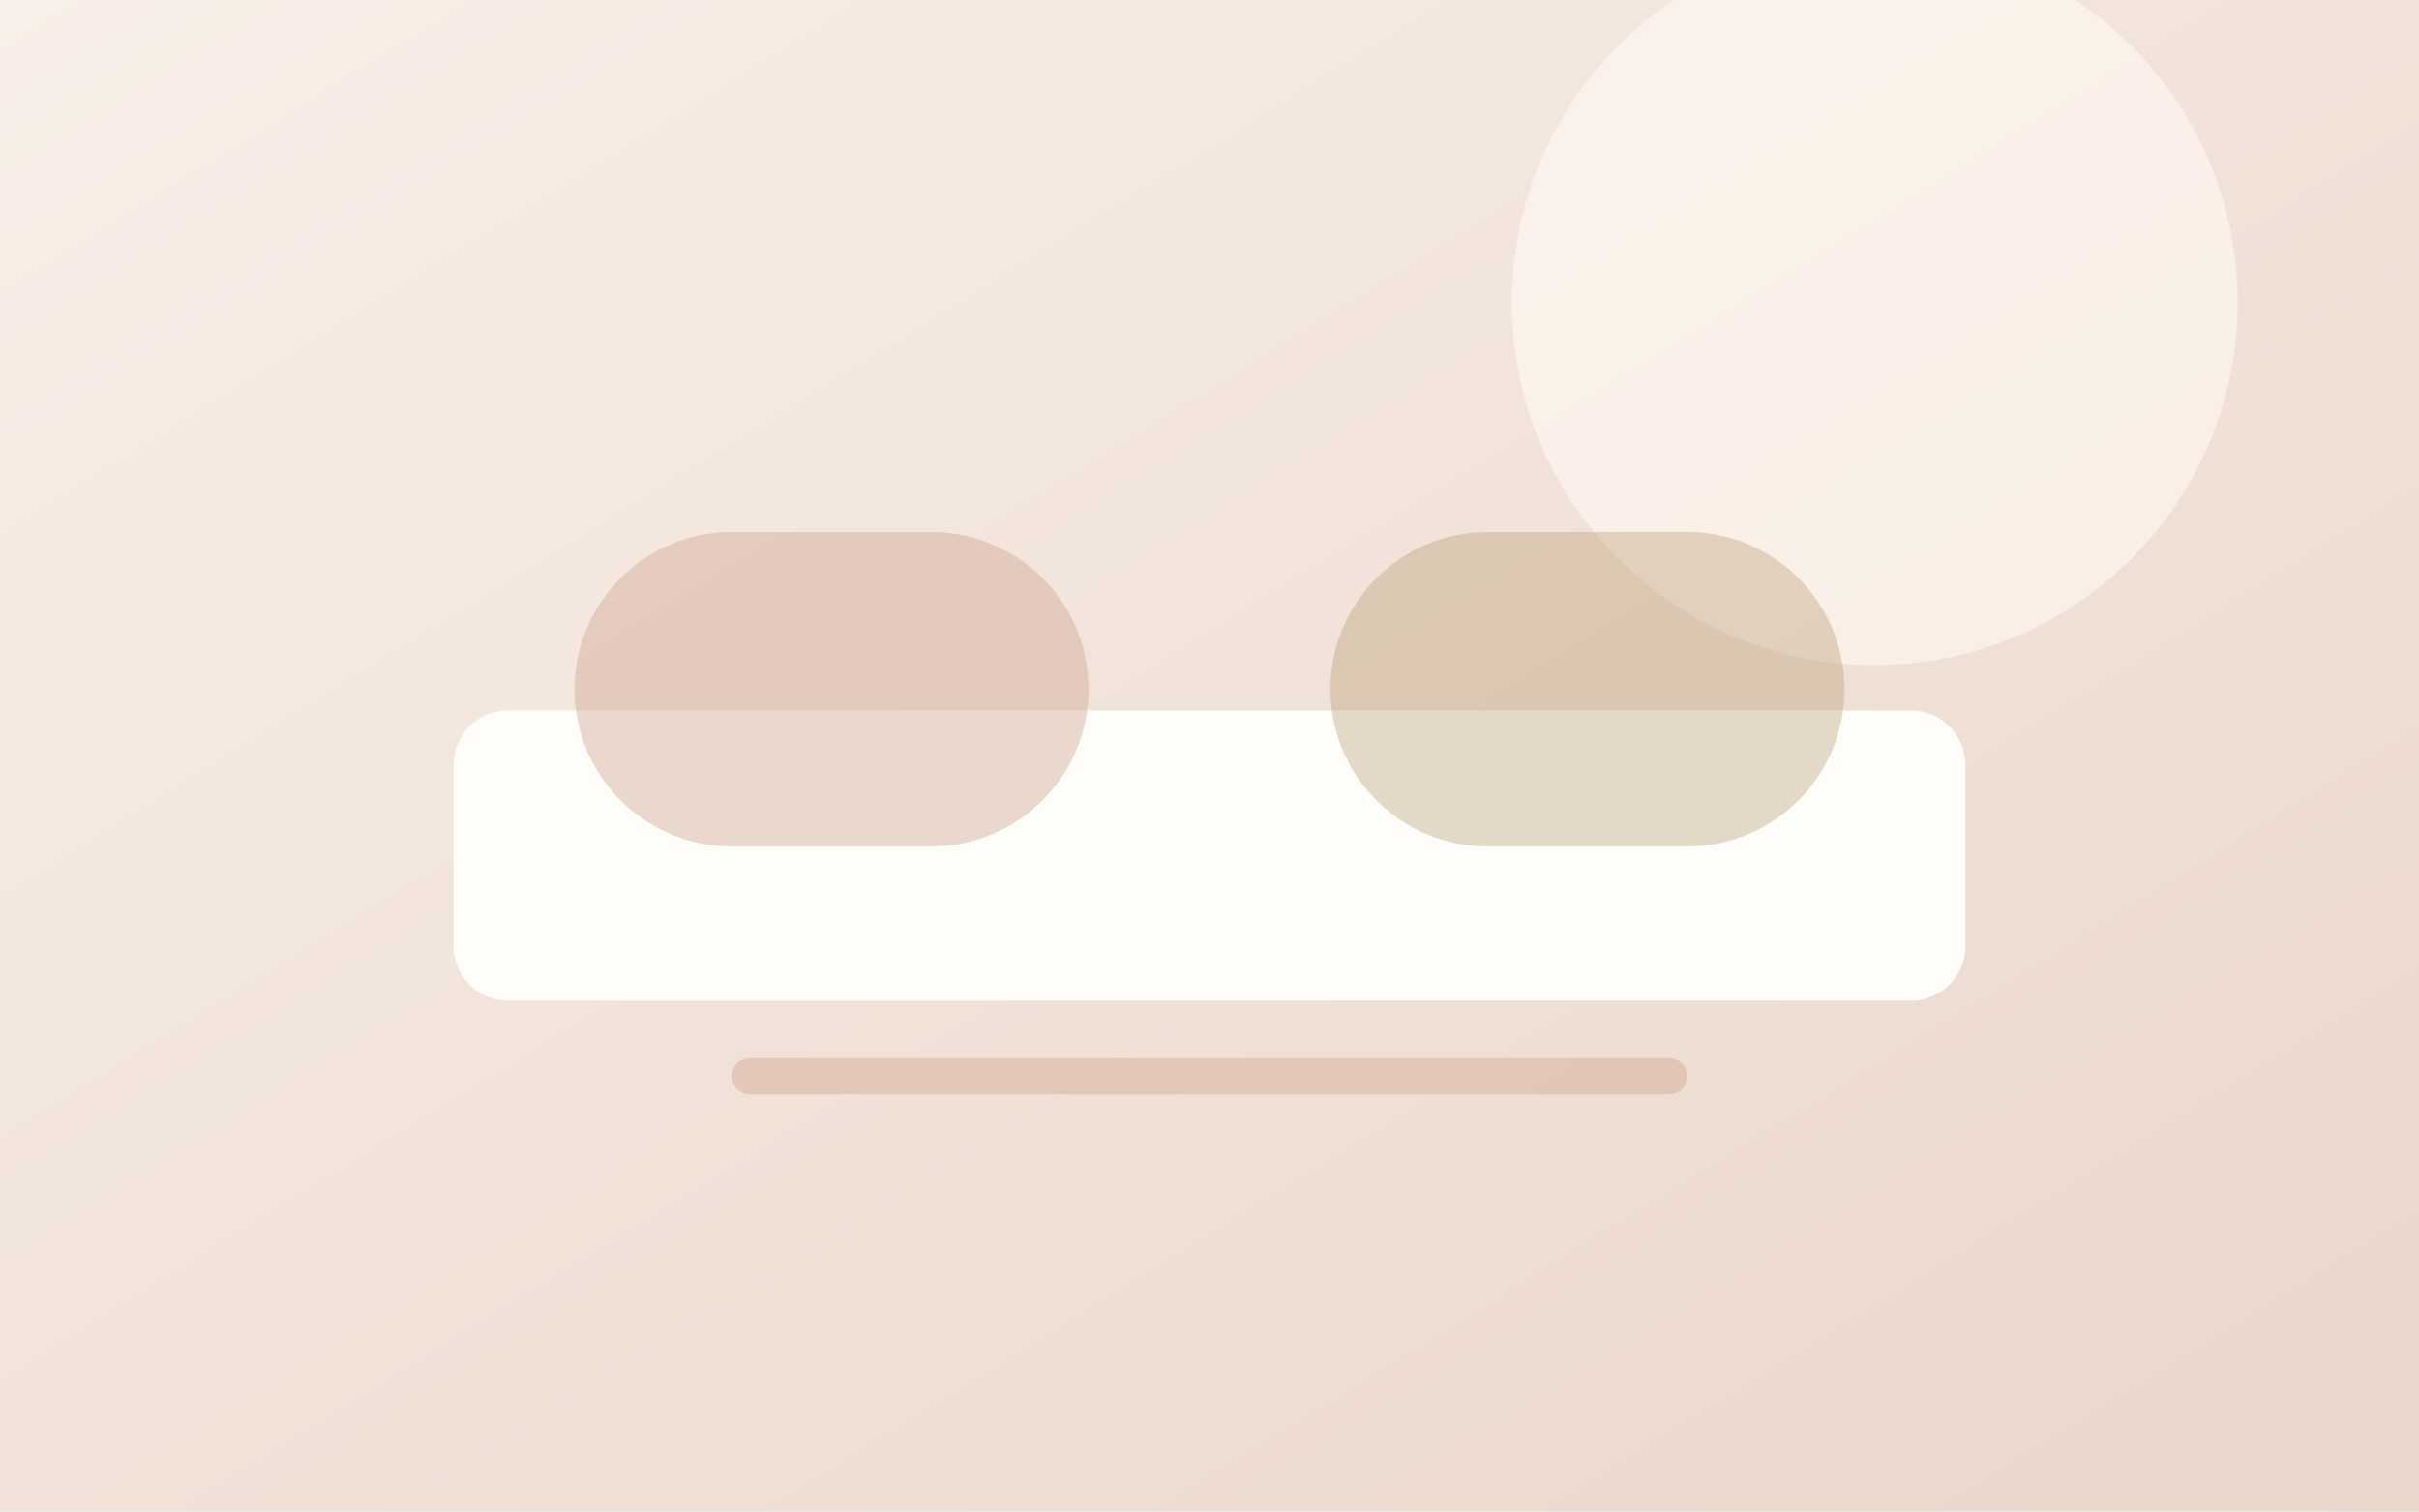
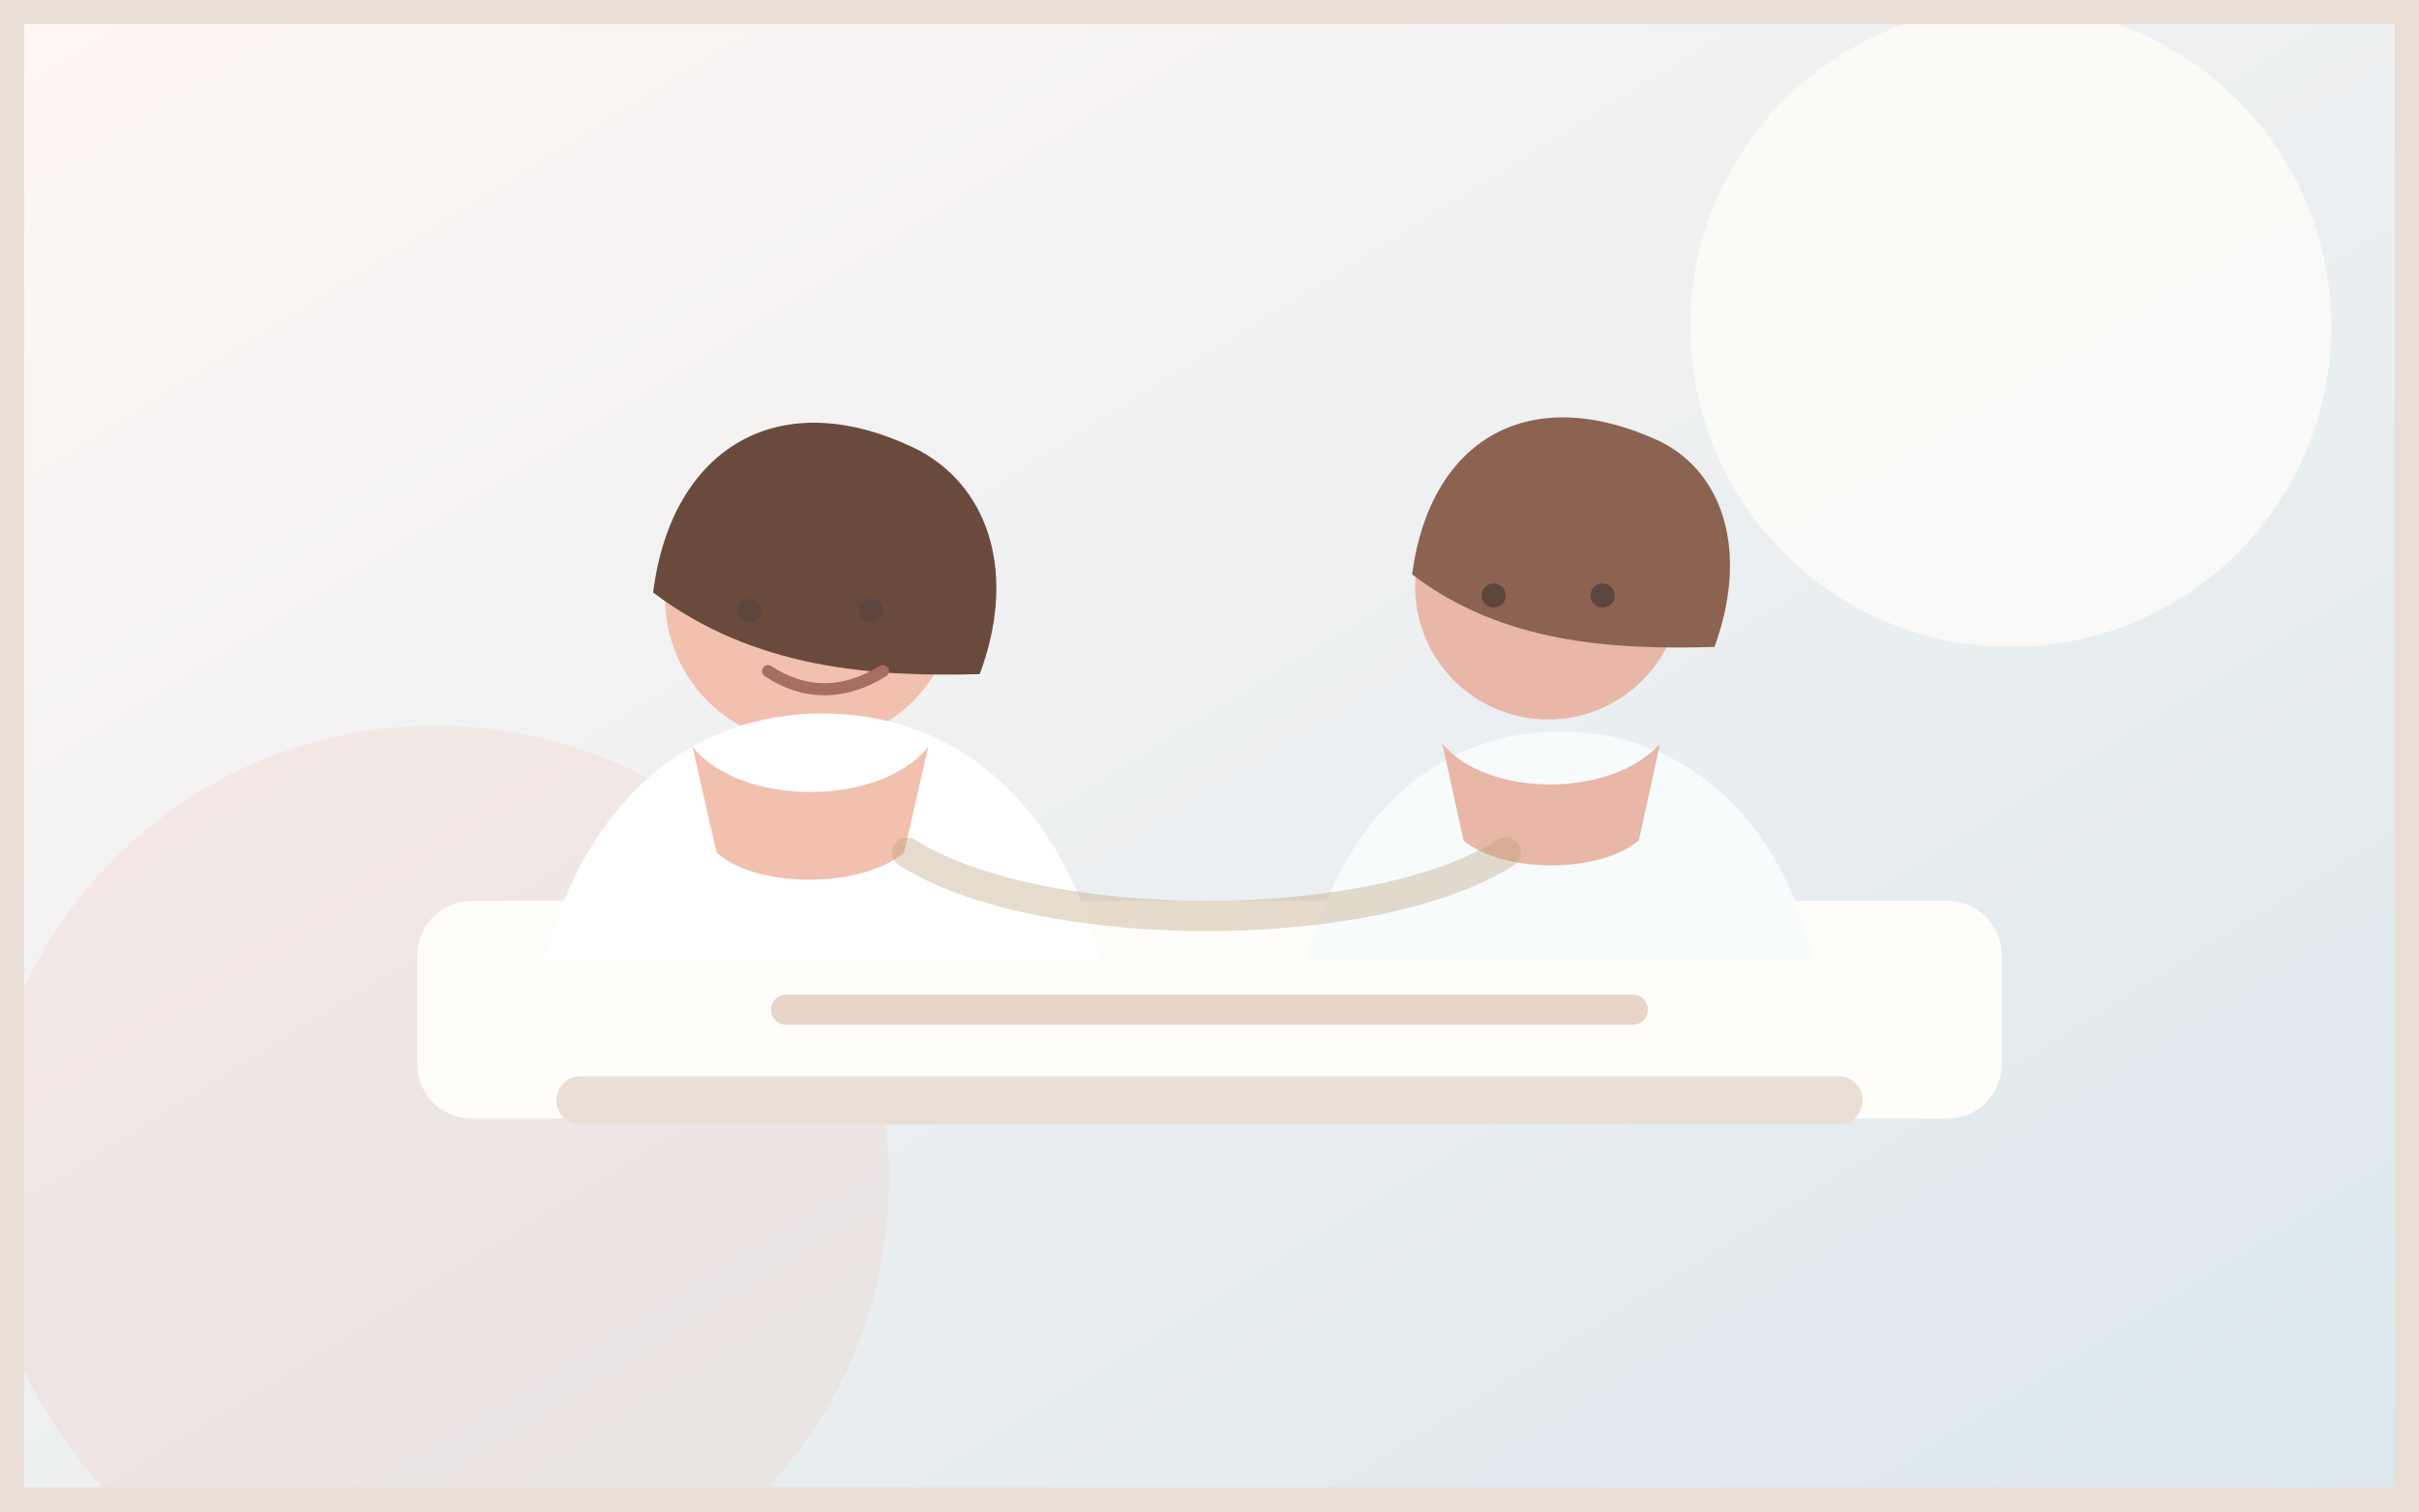
<svg xmlns="http://www.w3.org/2000/svg" viewBox="0 0 800 500" role="img" aria-labelledby="title">
  <defs>
    <linearGradient id="bg" x1="0" x2="1" y1="0" y2="1">
-       <stop offset="0" stop-color="#f8efe8" />
-       <stop offset="1" stop-color="#ead6ca" />
+       <stop offset="0" stop-color="#fff7f4" />
+       <stop offset="1" stop-color="#dbe8ee" />
    </linearGradient>
  </defs>
  <rect width="800" height="500" fill="url(#bg)" />
-   <circle cx="620" cy="100" r="120" fill="#fff8f2" opacity=".62" />
-   <rect x="150" y="235" width="500" height="96" rx="18" fill="#fffdf9" />
-   <rect x="190" y="176" width="170" height="104" rx="52" fill="#cfa48f" opacity=".42" />
-   <rect x="440" y="176" width="170" height="104" rx="52" fill="#b89b74" opacity=".38" />
-   <rect x="242" y="350" width="316" height="12" rx="6" fill="#cfa48f" opacity=".42" />
+   <circle cx="665" cy="108" r="106" fill="#fffdf9" opacity=".72" />
+   <circle cx="144" cy="390" r="150" fill="#f1c0af" opacity=".2" />
+   <rect x="138" y="298" width="524" height="72" rx="18" fill="#fffdf9" />
+   <rect x="184" y="356" width="432" height="16" rx="8" fill="#eadfd6" />
+   <circle cx="268" cy="198" r="48" fill="#f1c0af" />
+   <path d="M216 196c6-48 42-70 88-47 24 13 32 42 20 74-36 1-75-2-108-27z" fill="#6b4a3e" />
+   <path d="M180 318c14-55 50-82 92-82s78 27 92 82z" fill="#ffffff" />
+   <path d="M229 247c16 20 62 20 78 0l-8 35c-14 12-49 12-62 0z" fill="#f1c0af" />
+   <circle cx="248" cy="202" r="4" fill="#5d463e" />
+   <circle cx="288" cy="202" r="4" fill="#5d463e" />
+   <path d="M254 222c12 8 25 8 38 0" fill="none" stroke="#a66d62" stroke-width="4" stroke-linecap="round" />
+   <circle cx="512" cy="194" r="44" fill="#e8b7a8" />
+   <path d="M467 190c6-45 39-64 82-44 22 11 29 38 18 68-33 1-70-1-100-24z" fill="#8c6251" />
+   <path d="M432 318c13-51 46-76 84-76s72 25 84 76z" fill="#f7fbfc" />
+   <path d="M477 246c15 18 56 18 72 0l-7 32c-13 11-45 11-58 0z" fill="#e8b7a8" />
+   <circle cx="494" cy="197" r="4" fill="#5d463e" />
+   <circle cx="530" cy="197" r="4" fill="#5d463e" />
+   <path d="M260 334h280" fill="none" stroke="#cfa48f" stroke-width="10" stroke-linecap="round" opacity=".46" />
+   <path d="M300 282c44 28 154 28 198 0" fill="none" stroke="#b89b74" stroke-width="10" stroke-linecap="round" opacity=".35" />
+   <rect x="0" y="0" width="800" height="500" fill="none" stroke="#eadfd6" stroke-width="16" />
</svg>
